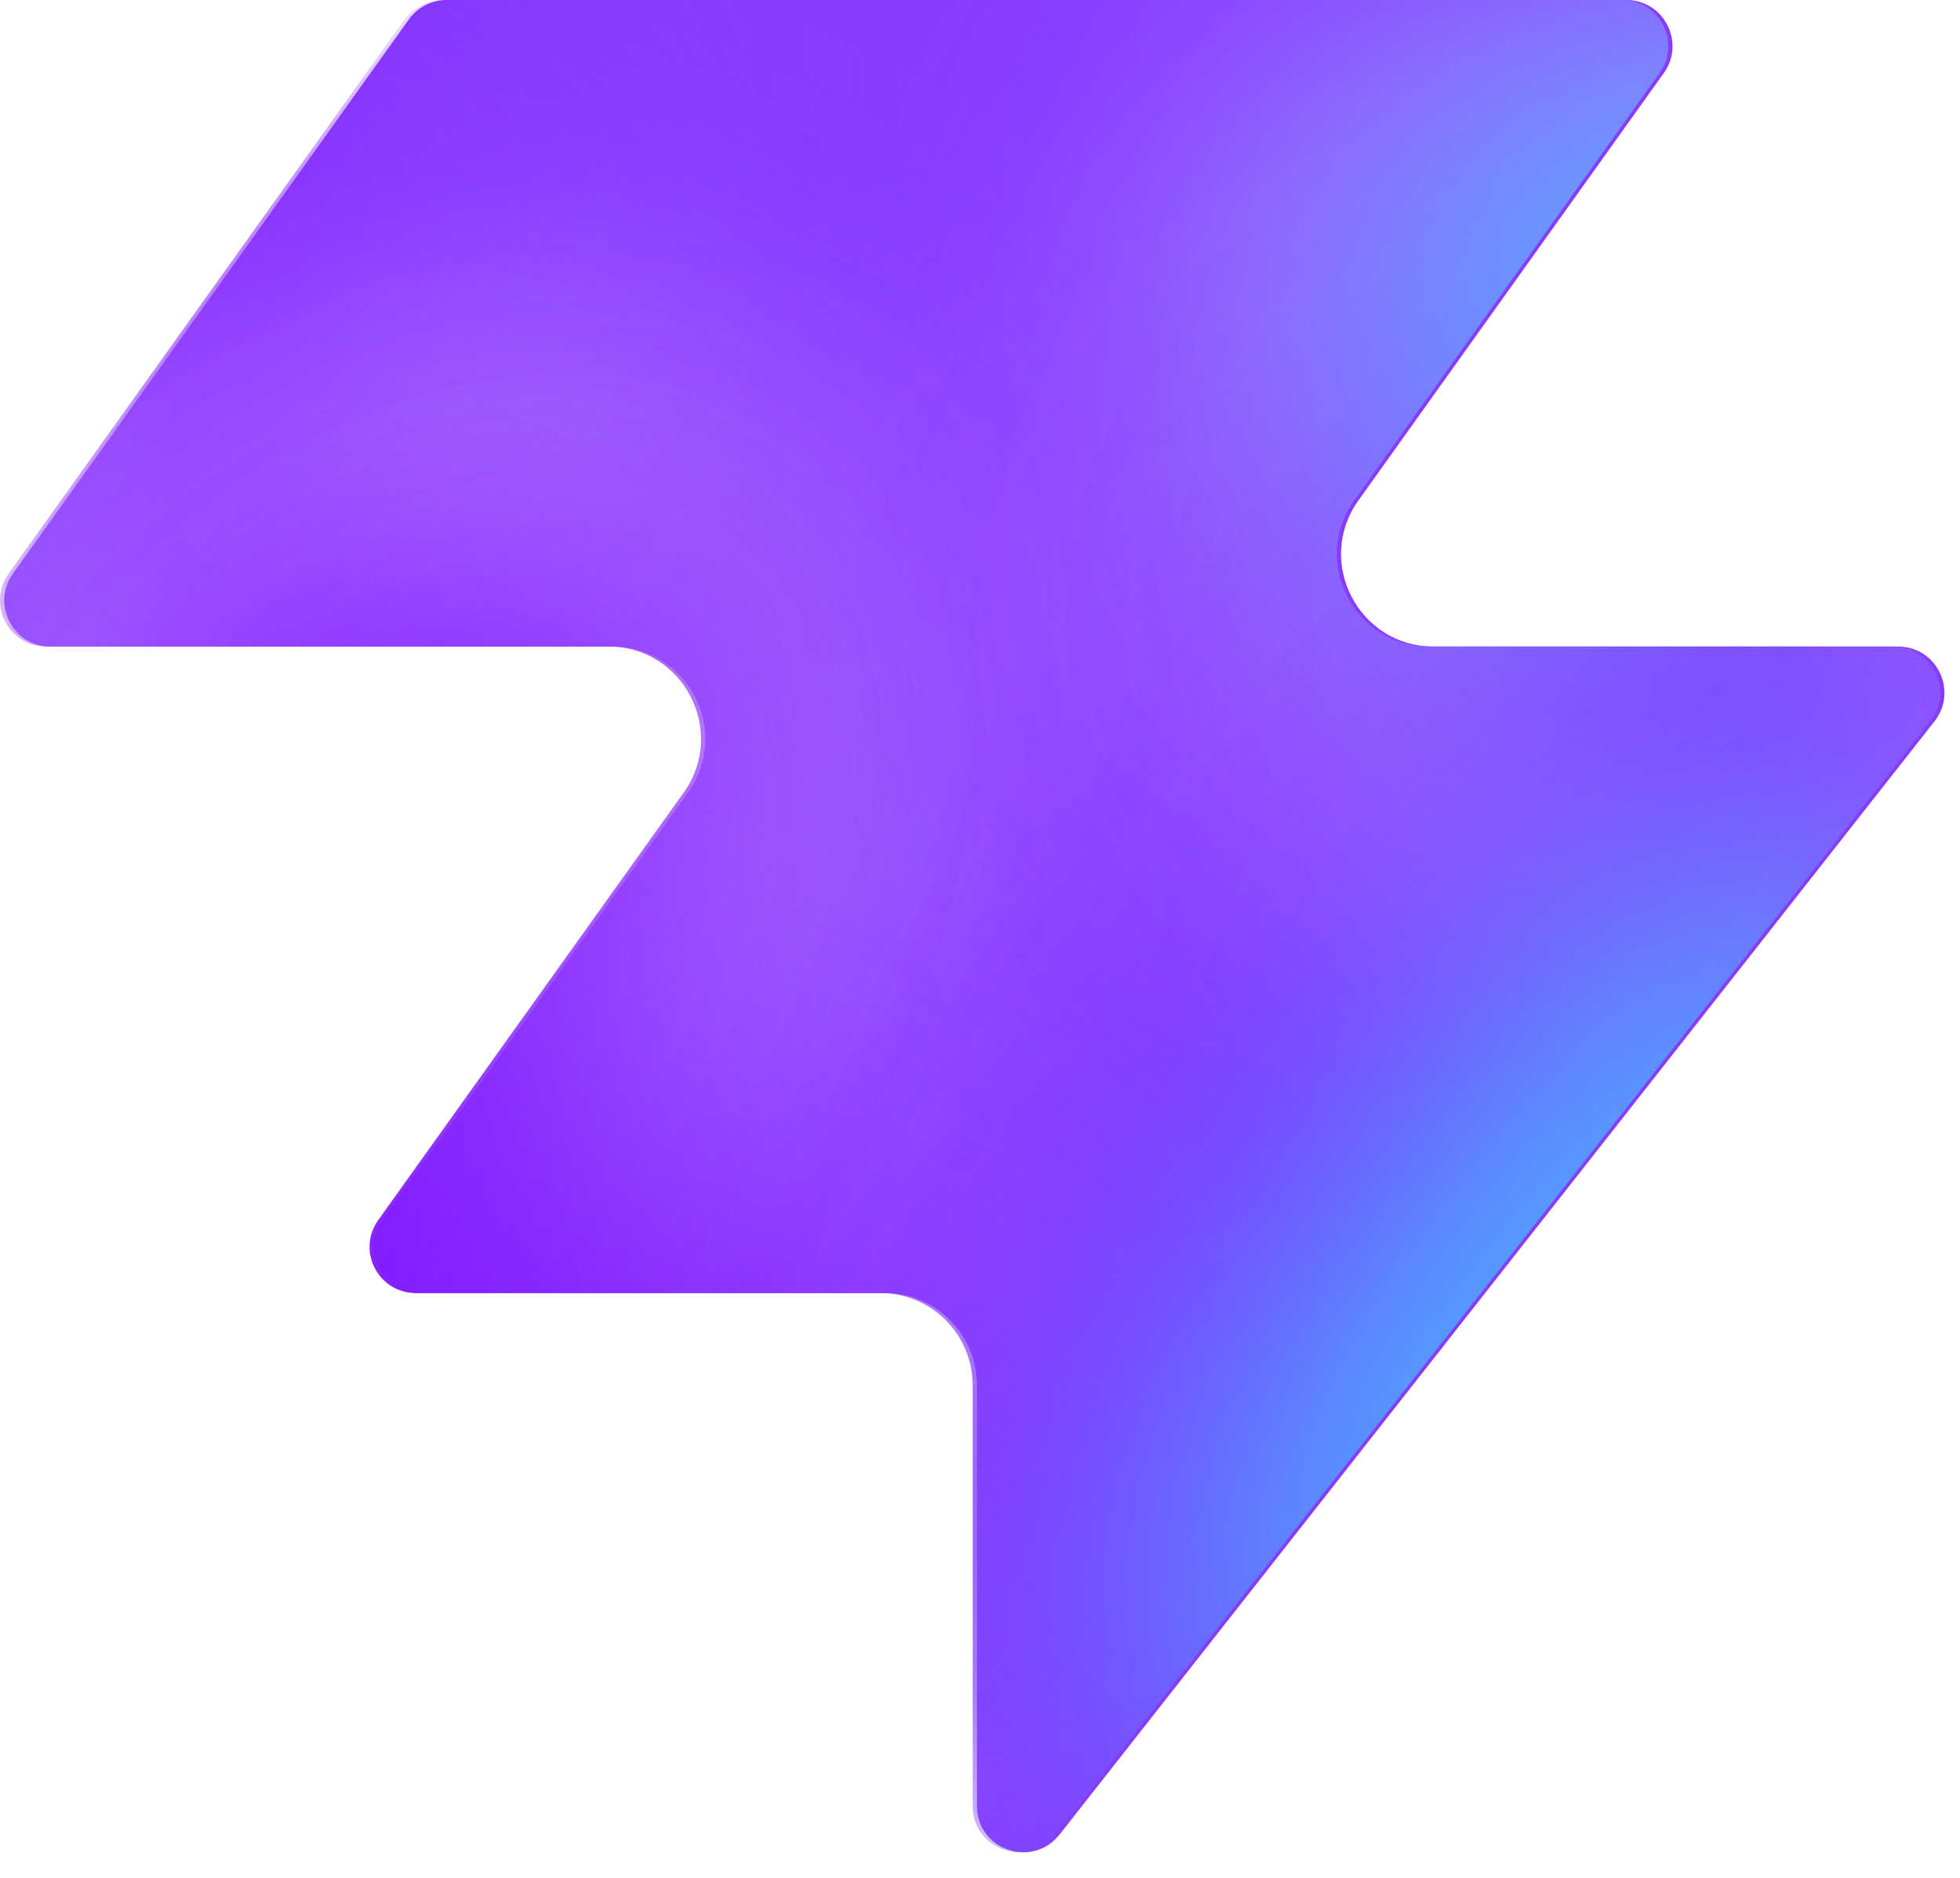
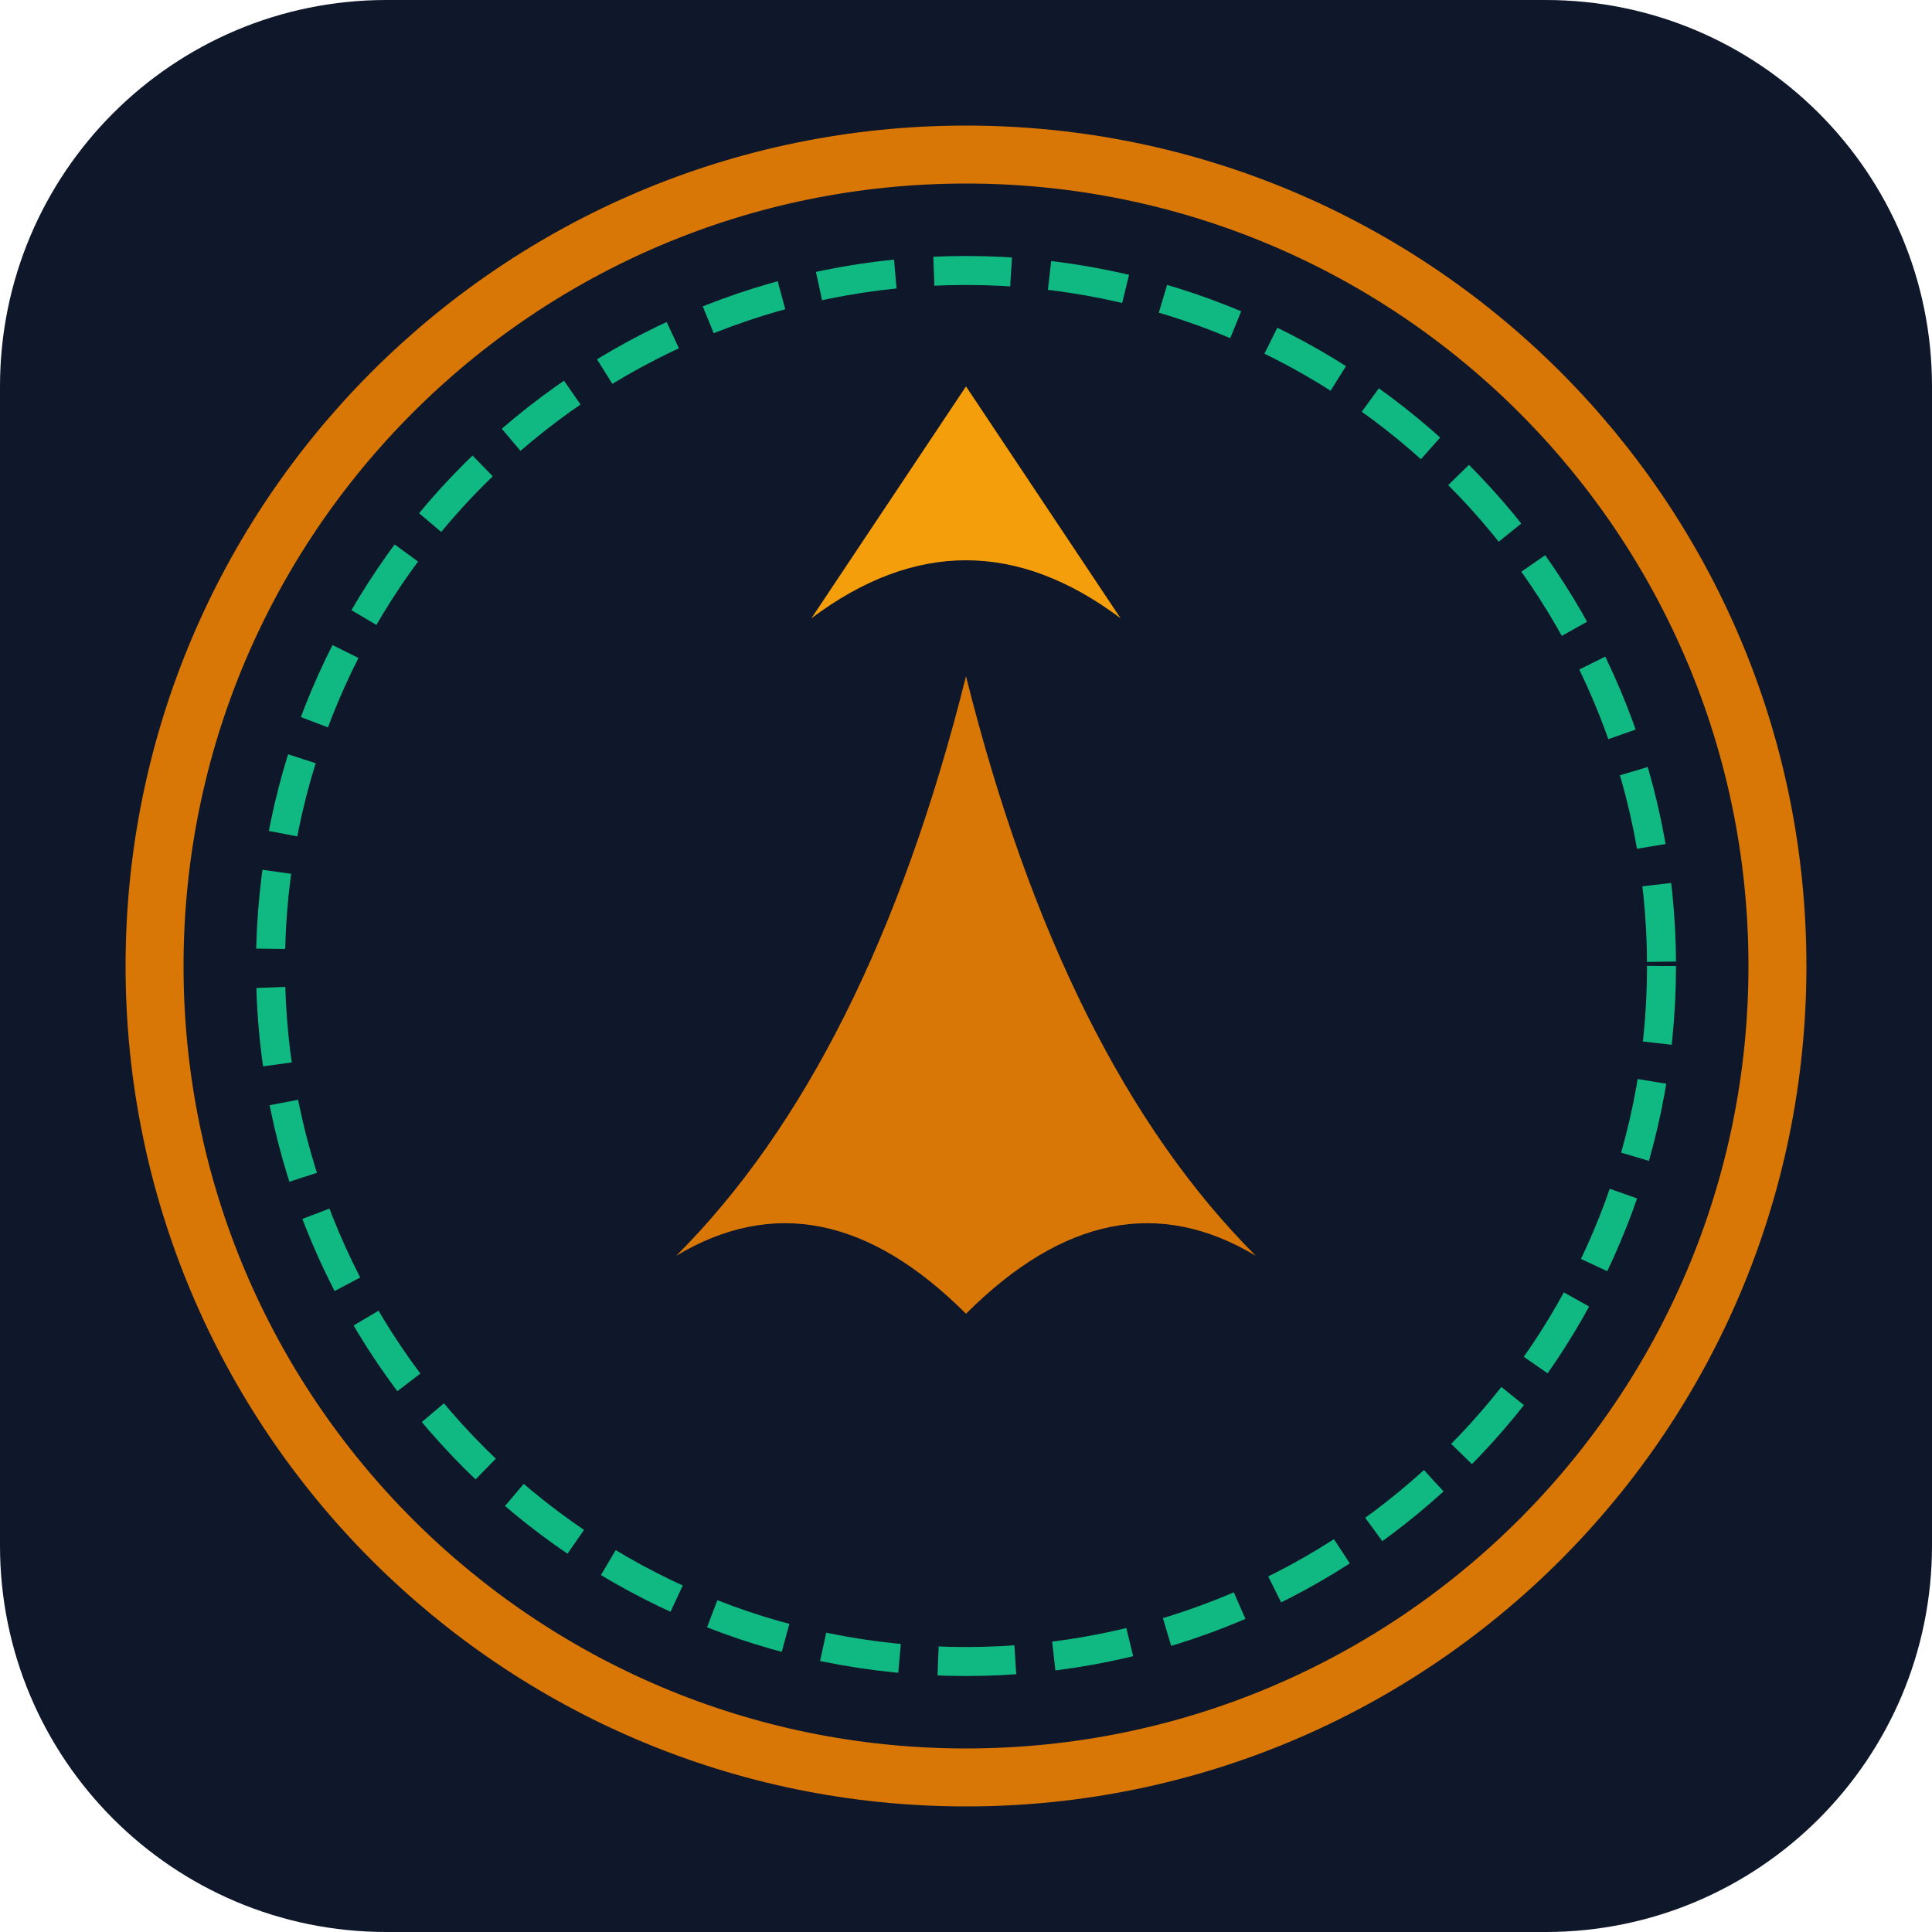
- <svg xmlns="http://www.w3.org/2000/svg" width="48" height="46" fill="none" viewBox="0 0 48 46">
-   <path fill="#863bff" d="M25.946 44.938c-.664.845-2.021.375-2.021-.698V33.937a2.26 2.26 0 0 0-2.262-2.262H10.287c-.92 0-1.456-1.04-.92-1.788l7.48-10.471c1.07-1.497 0-3.578-1.842-3.578H1.237c-.92 0-1.456-1.04-.92-1.788L10.013.474c.214-.297.556-.474.92-.474h28.894c.92 0 1.456 1.04.92 1.788l-7.48 10.471c-1.07 1.498 0 3.579 1.842 3.579h11.377c.943 0 1.473 1.088.89 1.83L25.947 44.94z" style="fill:#863bff;fill:color(display-p3 .525 .23 1);fill-opacity:1" />
-   <mask id="a" width="48" height="46" x="0" y="0" maskUnits="userSpaceOnUse" style="mask-type:alpha">
-     <path fill="#000" d="M25.842 44.938c-.664.844-2.021.375-2.021-.698V33.937a2.26 2.26 0 0 0-2.262-2.262H10.183c-.92 0-1.456-1.04-.92-1.788l7.48-10.471c1.07-1.498 0-3.579-1.842-3.579H1.133c-.92 0-1.456-1.04-.92-1.787L9.91.473c.214-.297.556-.474.92-.474h28.894c.92 0 1.456 1.04.92 1.788l-7.48 10.471c-1.07 1.498 0 3.578 1.842 3.578h11.377c.943 0 1.473 1.088.89 1.832L25.843 44.94z" style="fill:#000;fill-opacity:1" />
-   </mask>
-   <g mask="url(#a)">
-     <g filter="url(#b)">
-       <ellipse cx="5.508" cy="14.704" fill="#ede6ff" rx="5.508" ry="14.704" style="fill:#ede6ff;fill:color(display-p3 .927 .903 1);fill-opacity:1" transform="matrix(.00324 1 1 -.00324 -4.47 31.516)" />
-     </g>
-     <g filter="url(#c)">
-       <ellipse cx="10.399" cy="29.851" fill="#ede6ff" rx="10.399" ry="29.851" style="fill:#ede6ff;fill:color(display-p3 .927 .903 1);fill-opacity:1" transform="matrix(.00324 1 1 -.00324 -39.328 7.883)" />
-     </g>
-     <g filter="url(#d)">
-       <ellipse cx="5.508" cy="30.487" fill="#7e14ff" rx="5.508" ry="30.487" style="fill:#7e14ff;fill:color(display-p3 .492 .077 1);fill-opacity:1" transform="rotate(89.814 -25.913 -14.639)scale(1 -1)" />
-     </g>
-     <g filter="url(#e)">
-       <ellipse cx="5.508" cy="30.599" fill="#7e14ff" rx="5.508" ry="30.599" style="fill:#7e14ff;fill:color(display-p3 .492 .077 1);fill-opacity:1" transform="rotate(89.814 -32.644 -3.334)scale(1 -1)" />
-     </g>
-     <g filter="url(#f)">
-       <ellipse cx="5.508" cy="30.599" fill="#7e14ff" rx="5.508" ry="30.599" style="fill:#7e14ff;fill:color(display-p3 .492 .077 1);fill-opacity:1" transform="matrix(.00324 1 1 -.00324 -34.34 30.47)" />
-     </g>
-     <g filter="url(#g)">
-       <ellipse cx="14.072" cy="22.078" fill="#ede6ff" rx="14.072" ry="22.078" style="fill:#ede6ff;fill:color(display-p3 .927 .903 1);fill-opacity:1" transform="rotate(93.35 24.506 48.493)scale(-1 1)" />
-     </g>
-     <g filter="url(#h)">
-       <ellipse cx="3.47" cy="21.501" fill="#7e14ff" rx="3.47" ry="21.501" style="fill:#7e14ff;fill:color(display-p3 .492 .077 1);fill-opacity:1" transform="rotate(89.009 28.708 47.59)scale(-1 1)" />
-     </g>
-     <g filter="url(#i)">
-       <ellipse cx="3.47" cy="21.501" fill="#7e14ff" rx="3.47" ry="21.501" style="fill:#7e14ff;fill:color(display-p3 .492 .077 1);fill-opacity:1" transform="rotate(89.009 28.708 47.59)scale(-1 1)" />
-     </g>
-     <g filter="url(#j)">
-       <ellipse cx=".387" cy="8.972" fill="#7e14ff" rx="4.407" ry="29.108" style="fill:#7e14ff;fill:color(display-p3 .492 .077 1);fill-opacity:1" transform="rotate(39.51 .387 8.972)" />
-     </g>
-     <g filter="url(#k)">
-       <ellipse cx="47.523" cy="-6.092" fill="#7e14ff" rx="4.407" ry="29.108" style="fill:#7e14ff;fill:color(display-p3 .492 .077 1);fill-opacity:1" transform="rotate(37.892 47.523 -6.092)" />
-     </g>
-     <g filter="url(#l)">
-       <ellipse cx="41.412" cy="6.333" fill="#47bfff" rx="5.971" ry="9.665" style="fill:#47bfff;fill:color(display-p3 .28 .748 1);fill-opacity:1" transform="rotate(37.892 41.412 6.333)" />
-     </g>
-     <g filter="url(#m)">
-       <ellipse cx="-1.879" cy="38.332" fill="#7e14ff" rx="4.407" ry="29.108" style="fill:#7e14ff;fill:color(display-p3 .492 .077 1);fill-opacity:1" transform="rotate(37.892 -1.88 38.332)" />
-     </g>
-     <g filter="url(#n)">
-       <ellipse cx="-1.879" cy="38.332" fill="#7e14ff" rx="4.407" ry="29.108" style="fill:#7e14ff;fill:color(display-p3 .492 .077 1);fill-opacity:1" transform="rotate(37.892 -1.88 38.332)" />
-     </g>
-     <g filter="url(#o)">
-       <ellipse cx="35.651" cy="29.907" fill="#7e14ff" rx="4.407" ry="29.108" style="fill:#7e14ff;fill:color(display-p3 .492 .077 1);fill-opacity:1" transform="rotate(37.892 35.651 29.907)" />
-     </g>
-     <g filter="url(#p)">
-       <ellipse cx="38.418" cy="32.4" fill="#47bfff" rx="5.971" ry="15.297" style="fill:#47bfff;fill:color(display-p3 .28 .748 1);fill-opacity:1" transform="rotate(37.892 38.418 32.4)" />
-     </g>
-   </g>
-   <defs>
-     <filter id="b" width="60.045" height="41.654" x="-19.77" y="16.149" color-interpolation-filters="sRGB" filterUnits="userSpaceOnUse">
-       <feFlood flood-opacity="0" result="BackgroundImageFix" />
-       <feBlend in="SourceGraphic" in2="BackgroundImageFix" result="shape" />
-       <feGaussianBlur result="effect1_foregroundBlur_2002_17158" stdDeviation="7.659" />
-     </filter>
-     <filter id="c" width="90.34" height="51.437" x="-54.613" y="-7.533" color-interpolation-filters="sRGB" filterUnits="userSpaceOnUse">
-       <feFlood flood-opacity="0" result="BackgroundImageFix" />
-       <feBlend in="SourceGraphic" in2="BackgroundImageFix" result="shape" />
-       <feGaussianBlur result="effect1_foregroundBlur_2002_17158" stdDeviation="7.659" />
-     </filter>
-     <filter id="d" width="79.355" height="29.4" x="-49.64" y="2.03" color-interpolation-filters="sRGB" filterUnits="userSpaceOnUse">
-       <feFlood flood-opacity="0" result="BackgroundImageFix" />
-       <feBlend in="SourceGraphic" in2="BackgroundImageFix" result="shape" />
-       <feGaussianBlur result="effect1_foregroundBlur_2002_17158" stdDeviation="4.596" />
-     </filter>
-     <filter id="e" width="79.579" height="29.4" x="-45.045" y="20.029" color-interpolation-filters="sRGB" filterUnits="userSpaceOnUse">
-       <feFlood flood-opacity="0" result="BackgroundImageFix" />
-       <feBlend in="SourceGraphic" in2="BackgroundImageFix" result="shape" />
-       <feGaussianBlur result="effect1_foregroundBlur_2002_17158" stdDeviation="4.596" />
-     </filter>
-     <filter id="f" width="79.579" height="29.4" x="-43.513" y="21.178" color-interpolation-filters="sRGB" filterUnits="userSpaceOnUse">
-       <feFlood flood-opacity="0" result="BackgroundImageFix" />
-       <feBlend in="SourceGraphic" in2="BackgroundImageFix" result="shape" />
-       <feGaussianBlur result="effect1_foregroundBlur_2002_17158" stdDeviation="4.596" />
-     </filter>
-     <filter id="g" width="74.749" height="58.852" x="15.756" y="-17.901" color-interpolation-filters="sRGB" filterUnits="userSpaceOnUse">
-       <feFlood flood-opacity="0" result="BackgroundImageFix" />
-       <feBlend in="SourceGraphic" in2="BackgroundImageFix" result="shape" />
-       <feGaussianBlur result="effect1_foregroundBlur_2002_17158" stdDeviation="7.659" />
-     </filter>
-     <filter id="h" width="61.377" height="25.362" x="23.548" y="2.284" color-interpolation-filters="sRGB" filterUnits="userSpaceOnUse">
-       <feFlood flood-opacity="0" result="BackgroundImageFix" />
-       <feBlend in="SourceGraphic" in2="BackgroundImageFix" result="shape" />
-       <feGaussianBlur result="effect1_foregroundBlur_2002_17158" stdDeviation="4.596" />
-     </filter>
-     <filter id="i" width="61.377" height="25.362" x="23.548" y="2.284" color-interpolation-filters="sRGB" filterUnits="userSpaceOnUse">
-       <feFlood flood-opacity="0" result="BackgroundImageFix" />
-       <feBlend in="SourceGraphic" in2="BackgroundImageFix" result="shape" />
-       <feGaussianBlur result="effect1_foregroundBlur_2002_17158" stdDeviation="4.596" />
-     </filter>
-     <filter id="j" width="56.045" height="63.649" x="-27.636" y="-22.853" color-interpolation-filters="sRGB" filterUnits="userSpaceOnUse">
-       <feFlood flood-opacity="0" result="BackgroundImageFix" />
-       <feBlend in="SourceGraphic" in2="BackgroundImageFix" result="shape" />
-       <feGaussianBlur result="effect1_foregroundBlur_2002_17158" stdDeviation="4.596" />
-     </filter>
-     <filter id="k" width="54.814" height="64.646" x="20.116" y="-38.415" color-interpolation-filters="sRGB" filterUnits="userSpaceOnUse">
-       <feFlood flood-opacity="0" result="BackgroundImageFix" />
-       <feBlend in="SourceGraphic" in2="BackgroundImageFix" result="shape" />
-       <feGaussianBlur result="effect1_foregroundBlur_2002_17158" stdDeviation="4.596" />
-     </filter>
-     <filter id="l" width="33.541" height="35.313" x="24.641" y="-11.323" color-interpolation-filters="sRGB" filterUnits="userSpaceOnUse">
-       <feFlood flood-opacity="0" result="BackgroundImageFix" />
-       <feBlend in="SourceGraphic" in2="BackgroundImageFix" result="shape" />
-       <feGaussianBlur result="effect1_foregroundBlur_2002_17158" stdDeviation="4.596" />
-     </filter>
-     <filter id="m" width="54.814" height="64.646" x="-29.286" y="6.009" color-interpolation-filters="sRGB" filterUnits="userSpaceOnUse">
-       <feFlood flood-opacity="0" result="BackgroundImageFix" />
-       <feBlend in="SourceGraphic" in2="BackgroundImageFix" result="shape" />
-       <feGaussianBlur result="effect1_foregroundBlur_2002_17158" stdDeviation="4.596" />
-     </filter>
-     <filter id="n" width="54.814" height="64.646" x="-29.286" y="6.009" color-interpolation-filters="sRGB" filterUnits="userSpaceOnUse">
-       <feFlood flood-opacity="0" result="BackgroundImageFix" />
-       <feBlend in="SourceGraphic" in2="BackgroundImageFix" result="shape" />
-       <feGaussianBlur result="effect1_foregroundBlur_2002_17158" stdDeviation="4.596" />
-     </filter>
-     <filter id="o" width="54.814" height="64.646" x="8.244" y="-2.416" color-interpolation-filters="sRGB" filterUnits="userSpaceOnUse">
-       <feFlood flood-opacity="0" result="BackgroundImageFix" />
-       <feBlend in="SourceGraphic" in2="BackgroundImageFix" result="shape" />
-       <feGaussianBlur result="effect1_foregroundBlur_2002_17158" stdDeviation="4.596" />
-     </filter>
-     <filter id="p" width="39.409" height="43.623" x="18.713" y="10.588" color-interpolation-filters="sRGB" filterUnits="userSpaceOnUse">
-       <feFlood flood-opacity="0" result="BackgroundImageFix" />
-       <feBlend in="SourceGraphic" in2="BackgroundImageFix" result="shape" />
-       <feGaussianBlur result="effect1_foregroundBlur_2002_17158" stdDeviation="4.596" />
-     </filter>
-   </defs>
+ <svg xmlns="http://www.w3.org/2000/svg" viewBox="0 0 100 100" width="100" height="100">
+   <rect width="100" height="100" rx="20" fill="#0F172A" />
+   <circle cx="50" cy="50" r="42" fill="none" stroke="#D97706" stroke-width="3" />
+   <circle cx="50" cy="50" r="36" fill="none" stroke="#10B981" stroke-width="1.5" stroke-dasharray="4 2" />
+   <path d="M35 65 Q45 55 50 35 Q55 55 65 65 C60 62 55 63 50 68 C45 63 40 62 35 65 Z" fill="#D97706" />
+   <path d="M42 32 L50 20 L58 32 Q50 26 42 32 Z" fill="#F59E0B" />
+   <circle cx="45" cy="40" r="2" fill="#0F172A" />
+   <circle cx="55" cy="40" r="2" fill="#0F172A" />
</svg>
